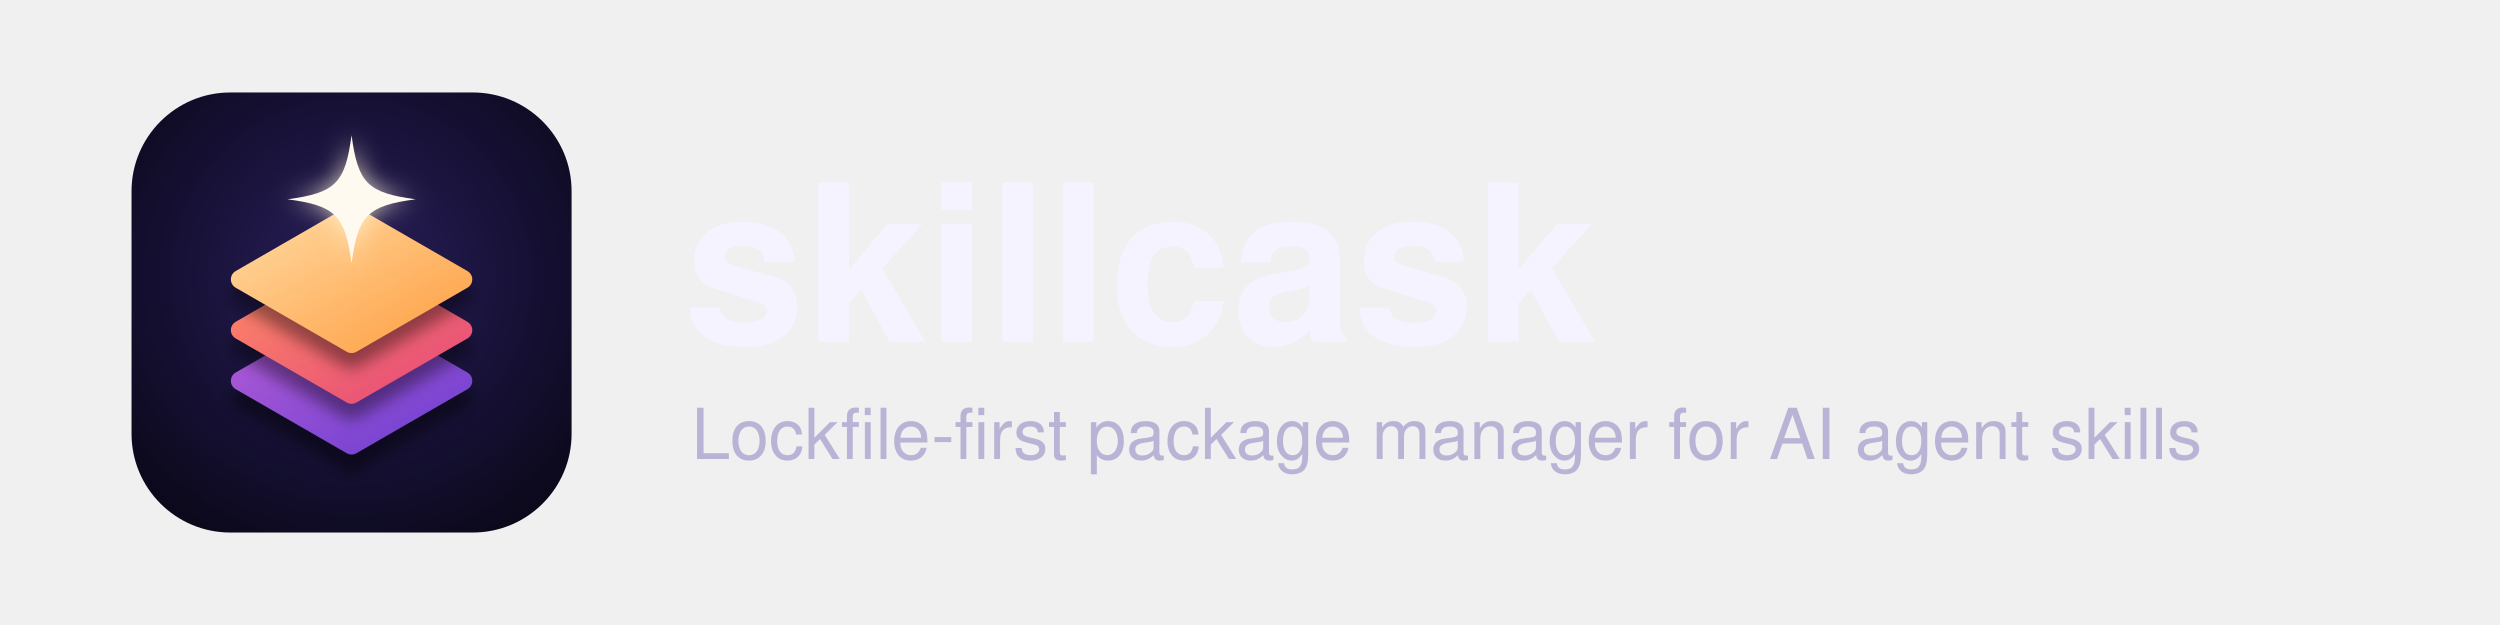
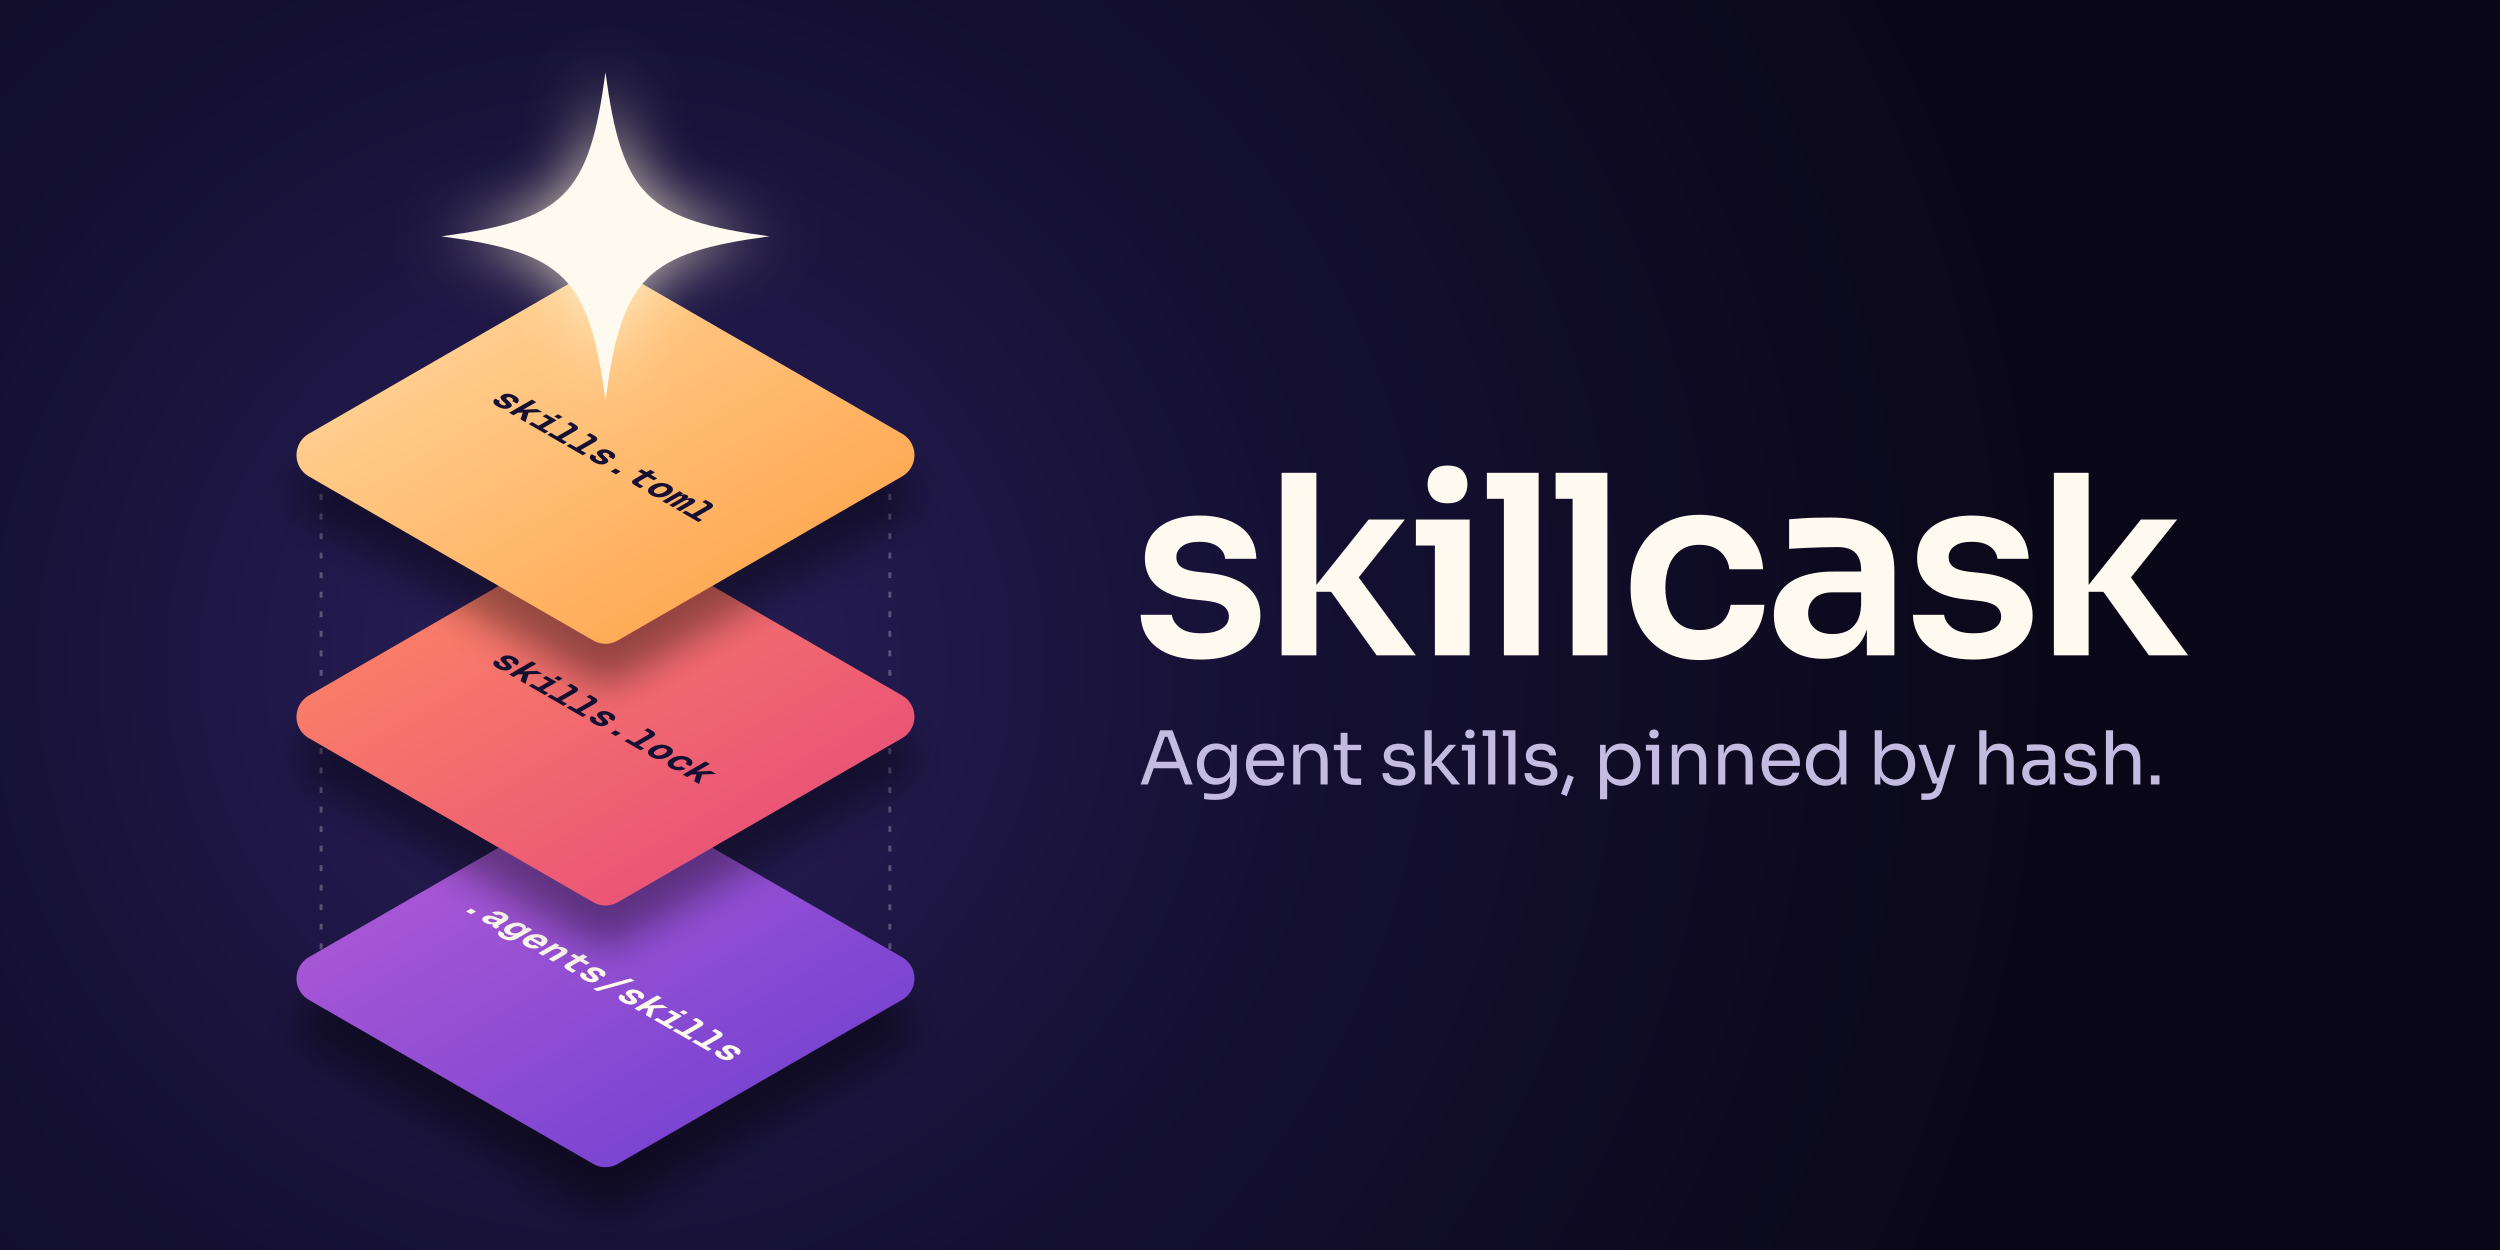
- <svg xmlns="http://www.w3.org/2000/svg" width="1280" height="320" viewBox="0 0 1280 320">
-   <svg x="40" y="20" width="280" height="280" viewBox="0 0 1024 1024">
-     <defs>
-       <radialGradient id="bg" cx="50%" cy="42%" r="70%">
-         <stop offset="0" stop-color="#2a1f5c" />
-         <stop offset="0.6" stop-color="#151033" />
-         <stop offset="1" stop-color="#0a0818" />
-       </radialGradient>
-       <linearGradient id="p1" x1="0" y1="0" x2="1" y2="1">
-         <stop offset="0" stop-color="#ffd9a0" />
-         <stop offset="1" stop-color="#ff9f43" />
-       </linearGradient>
-       <linearGradient id="p2" x1="0" y1="0" x2="1" y2="1">
-         <stop offset="0" stop-color="#ff8a65" />
-         <stop offset="1" stop-color="#e5487a" />
-       </linearGradient>
-       <linearGradient id="p3" x1="0" y1="0" x2="1" y2="1">
-         <stop offset="0" stop-color="#b55cd6" />
-         <stop offset="1" stop-color="#6c3fd1" />
-       </linearGradient>
-       <filter id="glow" x="-50%" y="-50%" width="200%" height="200%">
-         <feGaussianBlur stdDeviation="22" />
-       </filter>
-       <filter id="shadow" x="-30%" y="-30%" width="160%" height="160%">
-         <feGaussianBlur stdDeviation="14" />
-       </filter>
-     </defs>
-     <rect x="100" y="100" width="824" height="824" rx="185" fill="url(#bg)" />
-     <g stroke-linejoin="round" stroke-width="36">
-       <g transform="translate(512 640)">
-         <path d="M0-120 L208 0 L0 120 L-208 0 Z" fill="#000" stroke="#000" opacity="0.45" filter="url(#shadow)" transform="translate(0 34)" />
-         <path d="M0-120 L208 0 L0 120 L-208 0 Z" fill="url(#p3)" stroke="url(#p3)" />
-       </g>
-       <g transform="translate(512 545)">
-         <path d="M0-120 L208 0 L0 120 L-208 0 Z" fill="#000" stroke="#000" opacity="0.4" filter="url(#shadow)" transform="translate(0 30)" />
-         <path d="M0-120 L208 0 L0 120 L-208 0 Z" fill="url(#p2)" stroke="url(#p2)" />
-       </g>
-       <g transform="translate(512 450)">
-         <path d="M0-120 L208 0 L0 120 L-208 0 Z" fill="#000" stroke="#000" opacity="0.4" filter="url(#shadow)" transform="translate(0 30)" />
-         <path d="M0-120 L208 0 L0 120 L-208 0 Z" fill="url(#p1)" stroke="url(#p1)" />
-       </g>
+ <svg xmlns="http://www.w3.org/2000/svg" width="1280" height="640" viewBox="0 0 1280 640" role="img" aria-label="skillcask: agent skills, pinned by hash">
+   <defs>
+     <radialGradient id="ground" gradientUnits="userSpaceOnUse" cx="310" cy="340" r="1028">
+       <stop offset="0" stop-color="#2a1f5c" />
+       <stop offset="0.34" stop-color="#151033" />
+       <stop offset="0.72" stop-color="#0a0818" />
+     </radialGradient>
+     <linearGradient id="p1" x1="0" y1="0" x2="1" y2="1">
+       <stop offset="0" stop-color="#ffd9a0" />
+       <stop offset="1" stop-color="#ff9f43" />
+     </linearGradient>
+     <linearGradient id="p2" x1="0" y1="0" x2="1" y2="1">
+       <stop offset="0" stop-color="#ff8a65" />
+       <stop offset="1" stop-color="#e5487a" />
+     </linearGradient>
+     <linearGradient id="p3" x1="0" y1="0" x2="1" y2="1">
+       <stop offset="0" stop-color="#b55cd6" />
+       <stop offset="1" stop-color="#6c3fd1" />
+     </linearGradient>
+     <filter id="shadow" x="-30%" y="-30%" width="160%" height="160%">
+       <feGaussianBlur stdDeviation="14" />
+     </filter>
+     <filter id="glow" x="-50%" y="-50%" width="200%" height="200%">
+       <feGaussianBlur stdDeviation="22" />
+     </filter>
+   </defs>
+   <rect width="1280" height="640" fill="url(#ground)" />
+   <g stroke="#ffffff" stroke-opacity="0.26" stroke-width="1.5" stroke-dasharray="3 7" fill="none">
+     <path d="M164.4 233V501M455.6 233V501" />
+   </g>
+   <g stroke-linejoin="round" stroke-width="36">
+     <g transform="translate(310 501) scale(0.7)">
+       <path d="M0-120 L208 0 L0 120 L-208 0 Z" fill="#000" stroke="#000" opacity="0.45" filter="url(#shadow)" transform="translate(0 34)" />
+       <path d="M0-120 L208 0 L0 120 L-208 0 Z" fill="url(#p3)" stroke="url(#p3)" />
    </g>
-     <g transform="translate(512 300)">
-       <path d="M0-120 C12-30 30-12 120 0 C30 12 12 30 0 120 C-12 30-30 12-120 0 C-30-12-12-30 0-120 Z" fill="#fff4d6" filter="url(#glow)" opacity="0.8" />
-       <path d="M0-120 C12-30 30-12 120 0 C30 12 12 30 0 120 C-12 30-30 12-120 0 C-30-12-12-30 0-120 Z" fill="#fffaf0" />
+     <path transform="matrix(0.8662 0.4997 -0.8662 0.4997 310 501)" d="M-75.6 6.8V3.93H-72.6V6.8ZM-64.14 7.03Q-65.08 7.03 -65.85 6.69Q-66.63 6.34 -67.08 5.7Q-67.53 5.05 -67.53 4.16Q-67.53 2.87 -66.7 2.15Q-65.87 1.42 -64.43 1.12L-61.37 0.45Q-61.37 -0.51 -61.76 -1.03Q-62.15 -1.54 -63.02 -1.54Q-63.78 -1.54 -64.2 -1.16Q-64.62 -0.78 -64.75 -0.15L-67.41 -0.31Q-67.13 -1.81 -65.98 -2.71Q-64.83 -3.61 -63.06 -3.61Q-60.86 -3.61 -59.82 -2.5Q-58.79 -1.39 -58.79 0.61V4.2Q-58.79 4.58 -58.65 4.72Q-58.52 4.86 -58.25 4.86H-57.84V6.8Q-57.95 6.82 -58.22 6.85Q-58.48 6.88 -58.77 6.88Q-59.53 6.88 -60.06 6.61Q-60.59 6.34 -60.87 5.83Q-61.14 5.32 -61.18 4.6H-60.9Q-60.99 5.28 -61.41 5.84Q-61.83 6.4 -62.53 6.71Q-63.23 7.03 -64.14 7.03ZM-63.61 5.09Q-62.89 5.09 -62.4 4.83Q-61.9 4.58 -61.64 4.07Q-61.37 3.57 -61.37 2.89V2.28L-63.63 2.77Q-64.32 2.92 -64.6 3.21Q-64.89 3.49 -64.89 4.03Q-64.89 4.52 -64.56 4.8Q-64.24 5.09 -63.61 5.09ZM-51.38 9.88Q-52.61 9.88 -53.53 9.52Q-54.45 9.16 -55.03 8.5Q-55.61 7.84 -55.84 6.95L-53.14 6.8Q-52.97 7.26 -52.55 7.52Q-52.14 7.79 -51.38 7.79Q-50.29 7.79 -49.73 7.3Q-49.17 6.82 -49.17 5.89V4.71Q-49.51 5.41 -50.22 5.84Q-50.92 6.27 -51.98 6.27Q-53.2 6.27 -54.16 5.65Q-55.12 5.03 -55.66 3.94Q-56.2 2.85 -56.2 1.42Q-56.2 -0.12 -55.67 -1.25Q-55.14 -2.38 -54.2 -2.99Q-53.26 -3.61 -52.04 -3.61Q-51.02 -3.61 -50.26 -3.15Q-49.51 -2.68 -49.13 -1.83L-49.1 -3.38H-46.59V5.56Q-46.59 6.99 -47.18 7.95Q-47.77 8.91 -48.84 9.39Q-49.91 9.88 -51.38 9.88ZM-51.34 4.2Q-50.37 4.2 -49.77 3.48Q-49.17 2.77 -49.17 1.37Q-49.15 0.42 -49.43 -0.22Q-49.7 -0.86 -50.2 -1.19Q-50.69 -1.52 -51.34 -1.52Q-52.38 -1.52 -52.95 -0.78Q-53.52 -0.04 -53.52 1.37Q-53.52 2.77 -52.94 3.48Q-52.36 4.2 -51.34 4.2ZM-39.86 7.03Q-41.29 7.03 -42.38 6.37Q-43.47 5.72 -44.08 4.52Q-44.69 3.32 -44.69 1.71Q-44.69 0.13 -44.08 -1.07Q-43.47 -2.26 -42.4 -2.94Q-41.33 -3.61 -39.88 -3.61Q-38.48 -3.61 -37.4 -2.95Q-36.33 -2.28 -35.72 -1.08Q-35.11 0.13 -35.11 1.76V2.41H-42.03Q-41.93 3.55 -41.33 4.15Q-40.74 4.75 -39.81 4.75Q-39.08 4.75 -38.59 4.42Q-38.1 4.08 -37.91 3.51L-35.32 3.68Q-35.83 5.28 -36.98 6.15Q-38.13 7.03 -39.86 7.03ZM-42.01 0.64H-37.87Q-37.96 -0.34 -38.51 -0.84Q-39.06 -1.33 -39.9 -1.33Q-40.77 -1.33 -41.32 -0.83Q-41.86 -0.33 -42.01 0.64ZM-32.83 6.8V-3.38H-30.48L-30.4 -0.61L-30.67 -0.72Q-30.48 -1.71 -30.01 -2.36Q-29.55 -3 -28.86 -3.31Q-28.18 -3.61 -27.34 -3.61Q-26.24 -3.61 -25.55 -3.12Q-24.85 -2.62 -24.51 -1.77Q-24.17 -0.91 -24.17 0.21V6.8H-26.75V0.8Q-26.75 -0.36 -27.14 -0.9Q-27.53 -1.43 -28.31 -1.43Q-28.84 -1.43 -29.28 -1.16Q-29.72 -0.89 -29.98 -0.38Q-30.25 0.13 -30.25 0.91V6.8ZM-15.71 6.8Q-17.42 6.8 -18.23 6.02Q-19.04 5.24 -19.04 3.61V-5.78H-16.45V3.36Q-16.45 4.06 -16.12 4.41Q-15.79 4.75 -15.09 4.75H-12.69V6.8ZM-21.96 -1.33V-3.38H-12.69V-1.33ZM-5.61 7.03Q-7.07 7.03 -8.06 6.56Q-9.04 6.1 -9.57 5.33Q-10.09 4.56 -10.18 3.61L-7.64 3.49Q-7.47 4.12 -6.99 4.49Q-6.52 4.86 -5.59 4.86Q-4.69 4.86 -4.28 4.65Q-3.86 4.44 -3.86 4.03Q-3.86 3.72 -4.01 3.54Q-4.16 3.36 -4.58 3.2Q-5 3.04 -5.83 2.89Q-7.37 2.56 -8.27 2.15Q-9.18 1.75 -9.57 1.13Q-9.96 0.51 -9.96 -0.42Q-9.96 -1.29 -9.5 -2.02Q-9.04 -2.74 -8.11 -3.17Q-7.18 -3.61 -5.78 -3.61Q-4.26 -3.61 -3.32 -3.12Q-2.38 -2.62 -1.9 -1.84Q-1.43 -1.07 -1.29 -0.19L-3.86 -0.08Q-3.93 -0.5 -4.18 -0.8Q-4.43 -1.1 -4.83 -1.28Q-5.23 -1.45 -5.78 -1.45Q-6.59 -1.45 -6.95 -1.13Q-7.32 -0.82 -7.32 -0.42Q-7.32 -0.06 -7.13 0.17Q-6.94 0.4 -6.43 0.57Q-5.93 0.74 -5.02 0.93Q-3.53 1.21 -2.72 1.6Q-1.9 1.99 -1.56 2.55Q-1.22 3.11 -1.22 3.97Q-1.22 4.92 -1.74 5.6Q-2.26 6.29 -3.24 6.66Q-4.22 7.03 -5.61 7.03ZM1.63 8.89 7.33 -7.45H9.77L4.07 8.89ZM17.19 7.03Q15.73 7.03 14.74 6.56Q13.76 6.1 13.23 5.33Q12.71 4.56 12.62 3.61L15.16 3.49Q15.33 4.12 15.81 4.49Q16.28 4.86 17.21 4.86Q18.11 4.86 18.52 4.65Q18.94 4.44 18.94 4.03Q18.94 3.72 18.79 3.54Q18.64 3.36 18.22 3.2Q17.8 3.04 16.97 2.89Q15.43 2.56 14.53 2.15Q13.62 1.75 13.23 1.13Q12.84 0.51 12.84 -0.42Q12.84 -1.29 13.3 -2.02Q13.76 -2.74 14.69 -3.17Q15.62 -3.61 17.02 -3.61Q18.54 -3.61 19.48 -3.12Q20.42 -2.62 20.9 -1.84Q21.37 -1.07 21.51 -0.19L18.94 -0.08Q18.87 -0.5 18.62 -0.8Q18.37 -1.1 17.97 -1.28Q17.57 -1.45 17.02 -1.45Q16.21 -1.45 15.85 -1.13Q15.48 -0.82 15.48 -0.42Q15.48 -0.06 15.67 0.17Q15.86 0.4 16.37 0.57Q16.87 0.74 17.78 0.93Q19.27 1.21 20.08 1.6Q20.9 1.99 21.24 2.55Q21.58 3.11 21.58 3.97Q21.58 4.92 21.06 5.6Q20.54 6.29 19.56 6.66Q18.58 7.03 17.19 7.03ZM23.94 6.8V-6.69H26.52V1.06L30.4 -3.38H33.46L29.58 0.97L33.63 6.8H30.68L27.89 2.64L26.52 4.14V6.8ZM35.49 6.8V4.75H39.27V-2.43L40.38 -1.33H35.68V-3.38H41.86V4.75H45.07V6.8H41.86H39.27ZM39.2 -4.64V-6.88H41.82V-4.64ZM50.27 6.12V-3.46Q50.27 -4.05 49.97 -4.34Q49.67 -4.64 49.1 -4.64H46.89V-6.69H49.55Q51.21 -6.69 52.03 -5.86Q52.86 -5.04 52.86 -3.4V6.12ZM46.51 6.8V4.75H56.09V6.8ZM61.67 6.12V-3.46Q61.67 -4.05 61.37 -4.34Q61.07 -4.64 60.5 -4.64H58.29V-6.69H60.95Q62.61 -6.69 63.43 -5.86Q64.26 -5.04 64.26 -3.4V6.12ZM57.91 6.8V4.75H67.49V6.8ZM74.2 7.03Q72.73 7.03 71.74 6.56Q70.76 6.1 70.23 5.33Q69.71 4.56 69.62 3.61L72.16 3.49Q72.33 4.12 72.81 4.49Q73.28 4.86 74.21 4.86Q75.11 4.86 75.53 4.65Q75.94 4.44 75.94 4.03Q75.94 3.72 75.79 3.54Q75.64 3.36 75.22 3.2Q74.8 3.04 73.97 2.89Q72.43 2.56 71.53 2.15Q70.62 1.75 70.23 1.13Q69.84 0.51 69.84 -0.42Q69.84 -1.29 70.3 -2.02Q70.76 -2.74 71.69 -3.17Q72.62 -3.61 74.02 -3.61Q75.54 -3.61 76.48 -3.12Q77.43 -2.62 77.9 -1.84Q78.38 -1.07 78.51 -0.19L75.94 -0.08Q75.87 -0.5 75.62 -0.8Q75.37 -1.1 74.97 -1.28Q74.58 -1.45 74.02 -1.45Q73.21 -1.45 72.85 -1.13Q72.49 -0.82 72.49 -0.42Q72.49 -0.06 72.68 0.17Q72.87 0.4 73.37 0.57Q73.87 0.74 74.78 0.93Q76.27 1.21 77.08 1.6Q77.9 1.99 78.24 2.55Q78.58 3.11 78.58 3.97Q78.58 4.92 78.06 5.6Q77.54 6.29 76.56 6.66Q75.58 7.03 74.2 7.03Z" fill="#fffaf0" />
+     <g transform="translate(310 367) scale(0.7)">
+       <path d="M0-120 L208 0 L0 120 L-208 0 Z" fill="#000" stroke="#000" opacity="0.40" filter="url(#shadow)" transform="translate(0 30)" />
+       <path d="M0-120 L208 0 L0 120 L-208 0 Z" fill="url(#p2)" stroke="url(#p2)" />
    </g>
-   </svg>
-   <text x="350" y="175" font-family="-apple-system, BlinkMacSystemFont, 'Segoe UI', Helvetica, Arial, sans-serif" font-size="112" font-weight="700" fill="#f5f3ff">skillcask</text>
-   <text x="354" y="235" font-family="-apple-system, BlinkMacSystemFont, 'Segoe UI', Helvetica, Arial, sans-serif" font-size="36" fill="#b9b4d6">Lockfile-first package manager for AI agent skills</text>
+     <path transform="matrix(0.8662 0.4997 -0.8662 0.4997 310 367)" d="M-56.91 7.03Q-58.37 7.03 -59.36 6.56Q-60.34 6.1 -60.87 5.33Q-61.39 4.56 -61.48 3.61L-58.94 3.49Q-58.77 4.12 -58.29 4.49Q-57.82 4.86 -56.89 4.86Q-55.99 4.86 -55.58 4.65Q-55.16 4.44 -55.16 4.03Q-55.16 3.72 -55.31 3.54Q-55.46 3.36 -55.88 3.2Q-56.3 3.04 -57.13 2.89Q-58.67 2.56 -59.57 2.15Q-60.48 1.75 -60.87 1.13Q-61.26 0.51 -61.26 -0.42Q-61.26 -1.29 -60.8 -2.02Q-60.34 -2.74 -59.41 -3.17Q-58.48 -3.61 -57.08 -3.61Q-55.56 -3.61 -54.62 -3.12Q-53.68 -2.62 -53.2 -1.84Q-52.73 -1.07 -52.59 -0.19L-55.16 -0.08Q-55.23 -0.5 -55.48 -0.8Q-55.73 -1.1 -56.13 -1.28Q-56.53 -1.45 -57.08 -1.45Q-57.89 -1.45 -58.25 -1.13Q-58.62 -0.82 -58.62 -0.42Q-58.62 -0.06 -58.43 0.17Q-58.24 0.4 -57.73 0.57Q-57.23 0.74 -56.32 0.93Q-54.83 1.21 -54.02 1.6Q-53.2 1.99 -52.86 2.55Q-52.52 3.11 -52.52 3.97Q-52.52 4.92 -53.04 5.6Q-53.56 6.29 -54.54 6.66Q-55.52 7.03 -56.91 7.03ZM-50.16 6.8V-6.69H-47.58V1.06L-43.7 -3.38H-40.64L-44.52 0.97L-40.47 6.8H-43.42L-46.21 2.64L-47.58 4.14V6.8ZM-38.61 6.8V4.75H-34.83V-2.43L-33.73 -1.33H-38.42V-3.38H-32.24V4.75H-29.03V6.8H-32.24H-34.83ZM-34.9 -4.64V-6.88H-32.28V-4.64ZM-23.83 6.12V-3.46Q-23.83 -4.05 -24.13 -4.34Q-24.43 -4.64 -25 -4.64H-27.21V-6.69H-24.55Q-22.9 -6.69 -22.07 -5.86Q-21.24 -5.04 -21.24 -3.4V6.12ZM-27.59 6.8V4.75H-18.01V6.8ZM-12.43 6.12V-3.46Q-12.43 -4.05 -12.73 -4.34Q-13.03 -4.64 -13.6 -4.64H-15.81V-6.69H-13.15Q-11.5 -6.69 -10.67 -5.86Q-9.84 -5.04 -9.84 -3.4V6.12ZM-16.19 6.8V4.75H-6.61V6.8ZM0.09 7.03Q-1.37 7.03 -2.36 6.56Q-3.34 6.1 -3.87 5.33Q-4.39 4.56 -4.48 3.61L-1.94 3.49Q-1.77 4.12 -1.29 4.49Q-0.82 4.86 0.11 4.86Q1.01 4.86 1.42 4.65Q1.84 4.44 1.84 4.03Q1.84 3.72 1.69 3.54Q1.54 3.36 1.12 3.2Q0.7 3.04 -0.13 2.89Q-1.67 2.56 -2.57 2.15Q-3.48 1.75 -3.87 1.13Q-4.26 0.51 -4.26 -0.42Q-4.26 -1.29 -3.8 -2.02Q-3.34 -2.74 -2.41 -3.17Q-1.48 -3.61 -0.08 -3.61Q1.44 -3.61 2.38 -3.12Q3.32 -2.62 3.8 -1.84Q4.27 -1.07 4.41 -0.19L1.84 -0.08Q1.77 -0.5 1.52 -0.8Q1.27 -1.1 0.87 -1.28Q0.47 -1.45 -0.08 -1.45Q-0.89 -1.45 -1.25 -1.13Q-1.62 -0.82 -1.62 -0.42Q-1.62 -0.06 -1.43 0.17Q-1.24 0.4 -0.73 0.57Q-0.23 0.74 0.68 0.93Q2.17 1.21 2.98 1.6Q3.8 1.99 4.14 2.55Q4.48 3.11 4.48 3.97Q4.48 4.92 3.96 5.6Q3.44 6.29 2.46 6.66Q1.48 7.03 0.09 7.03ZM9.9 6.8V3.93H12.9V6.8ZM21.77 6.12V-3.46Q21.77 -4.05 21.47 -4.34Q21.17 -4.64 20.6 -4.64H18.39V-6.69H21.05Q22.7 -6.69 23.53 -5.86Q24.36 -5.04 24.36 -3.4V6.12ZM18.01 6.8V4.75H27.59V6.8ZM34.2 7.03Q32.76 7.03 31.67 6.37Q30.59 5.72 29.98 4.52Q29.37 3.32 29.37 1.71Q29.37 0.07 29.98 -1.11Q30.59 -2.3 31.67 -2.96Q32.76 -3.61 34.2 -3.61Q35.64 -3.61 36.73 -2.96Q37.81 -2.3 38.42 -1.11Q39.03 0.07 39.03 1.71Q39.03 3.32 38.42 4.52Q37.81 5.72 36.73 6.37Q35.64 7.03 34.2 7.03ZM34.2 4.75Q35.23 4.75 35.79 3.96Q36.35 3.17 36.35 1.71Q36.35 0.23 35.79 -0.55Q35.23 -1.33 34.2 -1.33Q33.17 -1.33 32.61 -0.55Q32.05 0.23 32.05 1.71Q32.05 3.17 32.61 3.96Q33.17 4.75 34.2 4.75ZM45.77 7.03Q44.33 7.03 43.22 6.36Q42.1 5.7 41.49 4.49Q40.87 3.28 40.87 1.71Q40.87 0.13 41.49 -1.07Q42.1 -2.26 43.22 -2.94Q44.33 -3.61 45.77 -3.61Q46.97 -3.61 47.96 -3.14Q48.94 -2.66 49.58 -1.79Q50.22 -0.91 50.39 0.3L47.82 0.43Q47.63 -0.42 47.1 -0.88Q46.57 -1.33 45.79 -1.33Q44.75 -1.33 44.15 -0.52Q43.55 0.28 43.55 1.71Q43.55 3.13 44.15 3.94Q44.75 4.75 45.79 4.75Q46.59 4.75 47.13 4.27Q47.67 3.8 47.84 2.89L50.41 3.02Q50.26 4.22 49.61 5.12Q48.96 6.02 47.98 6.52Q46.99 7.03 45.77 7.03ZM52.44 6.8V-6.69H55.02V1.06L58.9 -3.38H61.96L58.08 0.97L62.13 6.8H59.19L56.39 2.64L55.02 4.14V6.8Z" fill="#151033" />
+     <g transform="translate(310 233) scale(0.7)">
+       <path d="M0-120 L208 0 L0 120 L-208 0 Z" fill="#000" stroke="#000" opacity="0.40" filter="url(#shadow)" transform="translate(0 30)" />
+       <path d="M0-120 L208 0 L0 120 L-208 0 Z" fill="url(#p1)" stroke="url(#p1)" />
+     </g>
+     <path transform="matrix(0.8662 0.4997 -0.8662 0.4997 310 233)" d="M-56.91 7.03Q-58.37 7.03 -59.36 6.56Q-60.34 6.1 -60.87 5.33Q-61.39 4.56 -61.48 3.61L-58.94 3.49Q-58.77 4.12 -58.29 4.49Q-57.82 4.86 -56.89 4.86Q-55.99 4.86 -55.58 4.65Q-55.16 4.44 -55.16 4.03Q-55.16 3.72 -55.31 3.54Q-55.46 3.36 -55.88 3.2Q-56.3 3.04 -57.13 2.89Q-58.67 2.56 -59.57 2.15Q-60.48 1.75 -60.87 1.13Q-61.26 0.51 -61.26 -0.42Q-61.26 -1.29 -60.8 -2.02Q-60.34 -2.74 -59.41 -3.17Q-58.48 -3.61 -57.08 -3.61Q-55.56 -3.61 -54.62 -3.12Q-53.68 -2.62 -53.2 -1.84Q-52.73 -1.07 -52.59 -0.19L-55.16 -0.08Q-55.23 -0.5 -55.48 -0.8Q-55.73 -1.1 -56.13 -1.28Q-56.53 -1.45 -57.08 -1.45Q-57.89 -1.45 -58.25 -1.13Q-58.62 -0.82 -58.62 -0.42Q-58.62 -0.06 -58.43 0.17Q-58.24 0.4 -57.73 0.57Q-57.23 0.74 -56.32 0.93Q-54.83 1.21 -54.02 1.6Q-53.2 1.99 -52.86 2.55Q-52.52 3.11 -52.52 3.97Q-52.52 4.92 -53.04 5.6Q-53.56 6.29 -54.54 6.66Q-55.52 7.03 -56.91 7.03ZM-50.16 6.8V-6.69H-47.58V1.06L-43.7 -3.38H-40.64L-44.52 0.97L-40.47 6.8H-43.42L-46.21 2.64L-47.58 4.14V6.8ZM-38.61 6.8V4.75H-34.83V-2.43L-33.73 -1.33H-38.42V-3.38H-32.24V4.75H-29.03V6.8H-32.24H-34.83ZM-34.9 -4.64V-6.88H-32.28V-4.64ZM-23.83 6.12V-3.46Q-23.83 -4.05 -24.13 -4.34Q-24.43 -4.64 -25 -4.64H-27.21V-6.69H-24.55Q-22.9 -6.69 -22.07 -5.86Q-21.24 -5.04 -21.24 -3.4V6.12ZM-27.59 6.8V4.75H-18.01V6.8ZM-12.43 6.12V-3.46Q-12.43 -4.05 -12.73 -4.34Q-13.03 -4.64 -13.6 -4.64H-15.81V-6.69H-13.15Q-11.5 -6.69 -10.67 -5.86Q-9.84 -5.04 -9.84 -3.4V6.12ZM-16.19 6.8V4.75H-6.61V6.8ZM0.09 7.03Q-1.37 7.03 -2.36 6.56Q-3.34 6.1 -3.87 5.33Q-4.39 4.56 -4.48 3.61L-1.94 3.49Q-1.77 4.12 -1.29 4.49Q-0.82 4.86 0.11 4.86Q1.01 4.86 1.42 4.65Q1.84 4.44 1.84 4.03Q1.84 3.72 1.69 3.54Q1.54 3.36 1.12 3.2Q0.7 3.04 -0.13 2.89Q-1.67 2.56 -2.57 2.15Q-3.48 1.75 -3.87 1.13Q-4.26 0.51 -4.26 -0.42Q-4.26 -1.29 -3.8 -2.02Q-3.34 -2.74 -2.41 -3.17Q-1.48 -3.61 -0.08 -3.61Q1.44 -3.61 2.38 -3.12Q3.32 -2.62 3.8 -1.84Q4.27 -1.07 4.41 -0.19L1.84 -0.08Q1.77 -0.5 1.52 -0.8Q1.27 -1.1 0.87 -1.28Q0.47 -1.45 -0.08 -1.45Q-0.89 -1.45 -1.25 -1.13Q-1.62 -0.82 -1.62 -0.42Q-1.62 -0.06 -1.43 0.17Q-1.24 0.4 -0.73 0.57Q-0.23 0.74 0.68 0.93Q2.17 1.21 2.98 1.6Q3.8 1.99 4.14 2.55Q4.48 3.11 4.48 3.97Q4.48 4.92 3.96 5.6Q3.44 6.29 2.46 6.66Q1.48 7.03 0.09 7.03ZM9.9 6.8V3.93H12.9V6.8ZM24.19 6.8Q22.48 6.8 21.67 6.02Q20.86 5.24 20.86 3.61V-5.78H23.45V3.36Q23.45 4.06 23.78 4.41Q24.11 4.75 24.81 4.75H27.21V6.8ZM17.94 -1.33V-3.38H27.21V-1.33ZM34.2 7.03Q32.76 7.03 31.67 6.37Q30.59 5.72 29.98 4.52Q29.37 3.32 29.37 1.71Q29.37 0.07 29.98 -1.11Q30.59 -2.3 31.67 -2.96Q32.76 -3.61 34.2 -3.61Q35.64 -3.61 36.73 -2.96Q37.81 -2.3 38.42 -1.11Q39.03 0.07 39.03 1.71Q39.03 3.32 38.42 4.52Q37.81 5.72 36.73 6.37Q35.64 7.03 34.2 7.03ZM34.2 4.75Q35.23 4.75 35.79 3.96Q36.35 3.17 36.35 1.71Q36.35 0.23 35.79 -0.55Q35.23 -1.33 34.2 -1.33Q33.17 -1.33 32.61 -0.55Q32.05 0.23 32.05 1.71Q32.05 3.17 32.61 3.96Q33.17 4.75 34.2 4.75ZM40.43 6.8V-3.38H42.54L42.62 -1.05L42.41 -1.1Q42.64 -2.36 43.18 -2.98Q43.72 -3.61 44.54 -3.61Q45.49 -3.61 45.91 -2.98Q46.34 -2.34 46.49 -1.03H46.21Q46.42 -2.3 47.04 -2.96Q47.67 -3.61 48.58 -3.61Q49.7 -3.61 50.24 -2.8Q50.77 -2 50.77 -0.27V6.8H48.36V0.25Q48.36 -0.74 48.17 -1.09Q47.99 -1.43 47.61 -1.43Q47.35 -1.43 47.15 -1.26Q46.95 -1.08 46.84 -0.71Q46.72 -0.34 46.72 0.26V6.8H44.48V0.25Q44.48 -0.71 44.31 -1.07Q44.14 -1.43 43.74 -1.43Q43.47 -1.43 43.26 -1.26Q43.05 -1.08 42.95 -0.71Q42.85 -0.34 42.85 0.26V6.8ZM55.97 6.12V-3.46Q55.97 -4.05 55.67 -4.34Q55.37 -4.64 54.8 -4.64H52.59V-6.69H55.25Q56.91 -6.69 57.73 -5.86Q58.56 -5.04 58.56 -3.4V6.12ZM52.21 6.8V4.75H61.79V6.8Z" fill="#151033" />
+   </g>
+   <g transform="translate(310 121) scale(0.7)">
+     <path d="M0-120 C12-30 30-12 120 0 C30 12 12 30 0 120 C-12 30-30 12-120 0 C-30-12-12-30 0-120 Z" fill="#fff4d6" filter="url(#glow)" opacity="0.8" />
+     <path d="M0-120 C12-30 30-12 120 0 C30 12 12 30 0 120 C-12 30-30 12-120 0 C-30-12-12-30 0-120 Z" fill="#fffaf0" />
+   </g>
+   <path d="M614.98 337.69Q600.64 337.69 592.51 331.61Q584.38 325.53 584 314.78H600Q600.38 318.36 603.97 321.31Q607.55 324.25 615.23 324.25Q621.63 324.25 625.41 321.95Q629.18 319.64 629.18 315.68Q629.18 312.22 626.3 310.17Q623.42 308.12 616.51 307.48L610.37 306.84Q598.72 305.56 592.45 300.19Q586.18 294.81 586.18 285.85Q586.18 278.68 589.76 273.82Q593.34 268.96 599.68 266.46Q606.02 263.96 614.21 263.96Q627.01 263.96 634.94 269.6Q642.88 275.23 643.26 286.11H627.26Q627.01 282.52 623.68 279.96Q620.35 277.4 614.08 277.4Q608.45 277.4 605.38 279.58Q602.3 281.76 602.3 285.21Q602.3 288.54 604.8 290.33Q607.3 292.12 612.93 292.76L619.07 293.4Q631.36 294.68 638.34 300.19Q645.31 305.69 645.31 315.04Q645.31 321.95 641.54 327Q637.76 332.06 630.98 334.88Q624.19 337.69 614.98 337.69ZM704.83 335.52 681.54 303H671.17L700.74 266.01H719.3L692.03 300.19L692.42 291.23L724.93 335.52ZM656.19 335.52V242.08H673.98V335.52ZM734.66 335.52V266.01H752.45V335.52ZM724.93 279.32V266.01H752.45V279.32ZM741.18 257.69Q735.94 257.69 733.44 254.94Q730.94 252.19 730.94 247.96Q730.94 243.74 733.44 241.05Q735.94 238.36 741.18 238.36Q746.43 238.36 748.86 241.05Q751.3 243.74 751.3 247.96Q751.3 252.19 748.86 254.94Q746.43 257.69 741.18 257.69ZM769.98 335.52V242.08H787.78V335.52ZM761.28 255.39V242.08H787.78V255.39ZM805.18 335.52V242.08H822.98V335.52ZM796.48 255.39V242.08H822.98V255.39ZM870.34 337.95Q861.25 337.95 854.66 334.88Q848.06 331.8 843.65 326.68Q839.23 321.56 837.06 315.16Q834.88 308.76 834.88 302.11V299.68Q834.88 292.64 837.12 286.17Q839.36 279.71 843.84 274.65Q848.32 269.6 854.91 266.59Q861.5 263.58 870.21 263.58Q879.3 263.58 886.46 267.1Q893.63 270.62 897.92 276.89Q902.21 283.16 902.72 291.48H885.44Q884.8 286.11 880.9 282.52Q876.99 278.94 870.21 278.94Q864.32 278.94 860.42 281.76Q856.51 284.57 854.59 289.5Q852.67 294.43 852.67 300.83Q852.67 306.97 854.53 311.96Q856.38 316.96 860.29 319.77Q864.19 322.59 870.34 322.59Q874.94 322.59 878.27 320.92Q881.6 319.26 883.58 316.32Q885.57 313.37 886.08 309.66H903.36Q902.85 318.11 898.43 324.44Q894.02 330.78 886.78 334.36Q879.55 337.95 870.34 337.95ZM955.84 335.52V314.91H952.9V292Q952.9 285.98 949.95 283.04Q947.01 280.09 940.86 280.09Q937.66 280.09 933.18 280.22Q928.7 280.35 924.16 280.54Q919.62 280.73 916.03 280.99V265.88Q918.98 265.63 922.69 265.37Q926.4 265.12 930.3 265.05Q934.21 264.99 937.66 264.99Q948.42 264.99 955.52 267.8Q962.62 270.62 966.27 276.64Q969.92 282.65 969.92 292.38V335.52ZM933.44 337.31Q925.89 337.31 920.19 334.62Q914.5 331.93 911.36 326.94Q908.22 321.95 908.22 314.91Q908.22 307.23 912 302.36Q915.78 297.5 922.62 295.07Q929.47 292.64 938.69 292.64H954.82V303.26H938.43Q932.29 303.26 929.02 306.27Q925.76 309.28 925.76 314.01Q925.76 318.75 929.02 321.69Q932.29 324.64 938.43 324.64Q942.14 324.64 945.28 323.29Q948.42 321.95 950.53 318.68Q952.64 315.42 952.9 309.79L957.25 314.78Q956.61 322.08 953.73 327.07Q950.85 332.06 945.79 334.68Q940.74 337.31 933.44 337.31ZM1010.37 337.69Q996.03 337.69 987.9 331.61Q979.78 325.53 979.39 314.78H995.39Q995.78 318.36 999.36 321.31Q1002.94 324.25 1010.62 324.25Q1017.02 324.25 1020.8 321.95Q1024.58 319.64 1024.58 315.68Q1024.58 312.22 1021.7 310.17Q1018.82 308.12 1011.9 307.48L1005.76 306.84Q994.11 305.56 987.84 300.19Q981.57 294.81 981.57 285.85Q981.57 278.68 985.15 273.82Q988.74 268.96 995.07 266.46Q1001.41 263.96 1009.6 263.96Q1022.4 263.96 1030.34 269.6Q1038.27 275.23 1038.66 286.11H1022.66Q1022.4 282.52 1019.07 279.96Q1015.74 277.4 1009.47 277.4Q1003.84 277.4 1000.77 279.58Q997.7 281.76 997.7 285.21Q997.7 288.54 1000.19 290.33Q1002.69 292.12 1008.32 292.76L1014.46 293.4Q1026.75 294.68 1033.73 300.19Q1040.7 305.69 1040.7 315.04Q1040.7 321.95 1036.93 327Q1033.15 332.06 1026.37 334.88Q1019.58 337.69 1010.37 337.69ZM1100.22 335.52 1076.93 303H1066.56L1096.13 266.01H1114.69L1087.42 300.19L1087.81 291.23L1120.32 335.52ZM1051.58 335.52V242.08H1069.38V335.52Z" fill="#fffaf0" />
+   <path d="M584 401.64 593.99 373.9H600.3L610.6 401.64H606.76L597.45 376.33L599.28 377.24H594.79L596.73 376.33L587.72 401.64ZM589.97 393.35 591.22 390.01H603.19L604.44 393.35ZM622.04 409.54Q620.63 409.54 619.21 409.43Q617.78 409.31 616.49 409.12V406.04Q617.86 406.23 619.36 406.37Q620.86 406.5 622.19 406.5Q624.96 406.5 626.62 405.76Q628.27 405.02 629.01 403.44Q629.75 401.86 629.75 399.39V395.52L630.97 392.63Q630.85 395.71 629.68 397.74Q628.5 399.77 626.62 400.78Q624.74 401.79 622.46 401.79Q620.33 401.79 618.56 400.97Q616.79 400.15 615.52 398.71Q614.25 397.27 613.54 395.38Q612.84 393.5 612.84 391.41V390.73Q612.84 388.6 613.56 386.76Q614.29 384.92 615.58 383.55Q616.87 382.18 618.67 381.42Q620.48 380.66 622.65 380.66Q625.19 380.66 627.13 381.74Q629.07 382.83 630.19 384.9Q631.31 386.97 631.42 389.97L630.36 390.01V381.34H633.25V399.24Q633.25 402.89 632.13 405.15Q631.01 407.41 628.56 408.48Q626.1 409.54 622.04 409.54ZM623.14 398.44Q624.96 398.44 626.46 397.65Q627.97 396.85 628.86 395.35Q629.75 393.85 629.75 391.76V390.01Q629.75 387.96 628.82 386.55Q627.89 385.14 626.41 384.42Q624.93 383.7 623.18 383.7Q621.2 383.7 619.68 384.61Q618.16 385.52 617.33 387.18Q616.49 388.83 616.49 391.07Q616.49 393.31 617.35 394.99Q618.2 396.66 619.7 397.55Q621.2 398.44 623.14 398.44ZM648.07 402.32Q645.41 402.32 643.47 401.41Q641.53 400.5 640.32 399Q639.1 397.49 638.51 395.63Q637.92 393.77 637.92 391.83V391.15Q637.92 389.17 638.51 387.31Q639.1 385.45 640.32 383.95Q641.53 382.45 643.41 381.55Q645.29 380.66 647.84 380.66Q651.15 380.66 653.29 382.09Q655.44 383.51 656.49 385.75Q657.53 387.99 657.53 390.54V392.17H639.52V389.44H654.87L654.03 390.92Q654.03 388.75 653.35 387.18Q652.67 385.6 651.3 384.73Q649.93 383.85 647.84 383.85Q645.67 383.85 644.25 384.84Q642.82 385.83 642.12 387.54Q641.42 389.25 641.42 391.49Q641.42 393.66 642.12 395.38Q642.82 397.11 644.31 398.12Q645.79 399.13 648.07 399.13Q650.46 399.13 651.96 398.06Q653.46 397 653.77 395.59H657.19Q656.77 397.68 655.52 399.2Q654.26 400.72 652.36 401.52Q650.46 402.32 648.07 402.32ZM662.13 401.64V381.34H665.02V390.05H664.56Q664.56 387.04 665.38 384.97Q666.19 382.9 667.87 381.82Q669.54 380.74 672.08 380.74H672.24Q676.07 380.74 677.92 383.13Q679.76 385.52 679.76 390.05V401.64H676.11V389.29Q676.11 386.93 674.78 385.5Q673.45 384.08 671.13 384.08Q668.74 384.08 667.26 385.56Q665.78 387.04 665.78 389.51V401.64ZM693.78 401.86Q691.5 401.86 689.85 401.22Q688.2 400.57 687.3 399Q686.41 397.42 686.41 394.72V375.19H689.91V395.18Q689.91 396.81 690.8 397.7Q691.69 398.6 693.33 398.6H696.9V401.86ZM682.91 384.08V381.34H696.9V384.08ZM716.24 402.24Q712.25 402.24 710.07 400.53Q707.88 398.82 707.8 395.86H711.22Q711.3 397.04 712.42 398.08Q713.54 399.13 716.24 399.13Q718.67 399.13 719.96 398.16Q721.26 397.19 721.26 395.78Q721.26 394.53 720.31 393.83Q719.36 393.12 717.23 392.9L715.02 392.67Q712.14 392.36 710.31 390.94Q708.49 389.51 708.49 386.93Q708.49 384.99 709.48 383.61Q710.46 382.22 712.21 381.48Q713.96 380.74 716.24 380.74Q719.66 380.74 721.79 382.26Q723.92 383.78 723.99 386.78H720.57Q720.53 385.56 719.45 384.71Q718.37 383.85 716.24 383.85Q714.11 383.85 713.01 384.73Q711.91 385.6 711.91 386.93Q711.91 388.07 712.69 388.75Q713.47 389.44 715.25 389.63L717.46 389.86Q720.72 390.2 722.7 391.66Q724.68 393.12 724.68 395.78Q724.68 397.68 723.59 399.15Q722.51 400.61 720.61 401.43Q718.71 402.24 716.24 402.24ZM743.37 401.64 735.73 392.17H732.39L741.7 381.34H745.54L737.1 391.11L737.37 389.17L747.59 401.64ZM729.39 401.64V373.9H733.04V401.64ZM751.58 401.64V381.34H755.23V401.64ZM748.46 384.23V381.34H755.23V384.23ZM752.61 378.08Q751.39 378.08 750.8 377.43Q750.21 376.78 750.21 375.8Q750.21 374.81 750.8 374.16Q751.39 373.52 752.61 373.52Q753.82 373.52 754.41 374.16Q755 374.81 755 375.8Q755 376.78 754.41 377.43Q753.82 378.08 752.61 378.08ZM761.95 401.64V373.9H765.6V401.64ZM759.14 376.78V373.9H765.6V376.78ZM772.25 401.64V373.9H775.9V401.64ZM769.44 376.78V373.9H775.9V376.78ZM788.97 402.24Q784.98 402.24 782.8 400.53Q780.61 398.82 780.54 395.86H783.96Q784.03 397.04 785.15 398.08Q786.27 399.13 788.97 399.13Q791.4 399.13 792.7 398.16Q793.99 397.19 793.99 395.78Q793.99 394.53 793.04 393.83Q792.09 393.12 789.96 392.9L787.76 392.67Q784.87 392.36 783.04 390.94Q781.22 389.51 781.22 386.93Q781.22 384.99 782.21 383.61Q783.2 382.22 784.94 381.48Q786.69 380.74 788.97 380.74Q792.39 380.74 794.52 382.26Q796.65 383.78 796.72 386.78H793.3Q793.27 385.56 792.18 384.71Q791.1 383.85 788.97 383.85Q786.84 383.85 785.74 384.73Q784.64 385.6 784.64 386.93Q784.64 388.07 785.42 388.75Q786.2 389.44 787.98 389.63L790.19 389.86Q793.46 390.2 795.43 391.66Q797.41 393.12 797.41 395.78Q797.41 397.68 796.33 399.15Q795.24 400.61 793.34 401.43Q791.44 402.24 788.97 402.24ZM802.16 407.6 799.23 406.5 802.77 396.7 805.77 397.84ZM819.22 409.24V381.34H822.11V390.12L821.42 390.05Q821.61 386.78 822.81 384.71Q824.01 382.64 825.95 381.65Q827.88 380.66 830.16 380.66Q832.37 380.66 834.17 381.5Q835.98 382.33 837.27 383.78Q838.56 385.22 839.25 387.12Q839.93 389.02 839.93 391.15V391.83Q839.93 393.96 839.21 395.86Q838.49 397.76 837.18 399.2Q835.86 400.65 834.06 401.48Q832.25 402.32 830.09 402.32Q827.92 402.32 825.95 401.37Q823.97 400.42 822.68 398.29Q821.39 396.16 821.2 392.71L822.87 395.75V409.24ZM829.52 399.13Q831.57 399.13 833.09 398.16Q834.61 397.19 835.45 395.46Q836.28 393.73 836.28 391.49Q836.28 389.21 835.45 387.5Q834.61 385.79 833.09 384.82Q831.57 383.85 829.52 383.85Q827.69 383.85 826.14 384.67Q824.58 385.49 823.65 387.03Q822.72 388.56 822.72 390.73V392.48Q822.72 394.57 823.67 396.05Q824.62 397.53 826.17 398.33Q827.73 399.13 829.52 399.13ZM845.82 401.64V381.34H849.47V401.64ZM842.7 384.23V381.34H849.47V384.23ZM846.85 378.08Q845.63 378.08 845.04 377.43Q844.45 376.78 844.45 375.8Q844.45 374.81 845.04 374.16Q845.63 373.52 846.85 373.52Q848.06 373.52 848.65 374.16Q849.24 374.81 849.24 375.8Q849.24 376.78 848.65 377.43Q848.06 378.08 846.85 378.08ZM855.97 401.64V381.34H858.85V390.05H858.4Q858.4 387.04 859.22 384.97Q860.03 382.9 861.7 381.82Q863.38 380.74 865.92 380.74H866.07Q869.91 380.74 871.76 383.13Q873.6 385.52 873.6 390.05V401.64H869.95V389.29Q869.95 386.93 868.62 385.5Q867.29 384.08 864.97 384.08Q862.58 384.08 861.1 385.56Q859.61 387.04 859.61 389.51V401.64ZM879.72 401.64V381.34H882.6V390.05H882.15Q882.15 387.04 882.97 384.97Q883.78 382.9 885.45 381.82Q887.13 380.74 889.67 380.74H889.82Q893.66 380.74 895.51 383.13Q897.35 385.52 897.35 390.05V401.64H893.7V389.29Q893.7 386.93 892.37 385.5Q891.04 384.08 888.72 384.08Q886.33 384.08 884.85 385.56Q883.36 387.04 883.36 389.51V401.64ZM912.09 402.32Q909.43 402.32 907.49 401.41Q905.56 400.5 904.34 399Q903.12 397.49 902.54 395.63Q901.95 393.77 901.95 391.83V391.15Q901.95 389.17 902.54 387.31Q903.12 385.45 904.34 383.95Q905.56 382.45 907.44 381.55Q909.32 380.66 911.86 380.66Q915.17 380.66 917.32 382.09Q919.46 383.51 920.51 385.75Q921.55 387.99 921.55 390.54V392.17H903.54V389.44H918.89L918.06 390.92Q918.06 388.75 917.37 387.18Q916.69 385.6 915.32 384.73Q913.95 383.85 911.86 383.85Q909.7 383.85 908.27 384.84Q906.85 385.83 906.14 387.54Q905.44 389.25 905.44 391.49Q905.44 393.66 906.14 395.38Q906.85 397.11 908.33 398.12Q909.81 399.13 912.09 399.13Q914.49 399.13 915.99 398.06Q917.49 397 917.79 395.59H921.21Q920.79 397.68 919.54 399.2Q918.29 400.72 916.39 401.52Q914.49 402.32 912.09 402.32ZM934.63 402.32Q932.46 402.32 930.64 401.52Q928.81 400.72 927.46 399.28Q926.11 397.84 925.37 395.94Q924.63 394.04 924.63 391.83V391.15Q924.63 388.98 925.35 387.08Q926.08 385.18 927.39 383.74Q928.7 382.29 930.5 381.48Q932.31 380.66 934.51 380.66Q936.83 380.66 938.73 381.63Q940.63 382.6 941.85 384.65Q943.06 386.7 943.21 389.97L941.69 387.54V373.9H945.34V401.64H942.45V392.63H943.52Q943.37 396.09 942.07 398.24Q940.78 400.38 938.82 401.35Q936.87 402.32 934.63 402.32ZM935.12 399.13Q936.98 399.13 938.5 398.29Q940.02 397.46 940.93 395.88Q941.85 394.3 941.85 392.17V390.43Q941.85 388.34 940.91 386.87Q939.98 385.41 938.44 384.63Q936.91 383.85 935.08 383.85Q933.07 383.85 931.53 384.8Q929.99 385.75 929.13 387.46Q928.28 389.17 928.28 391.49Q928.28 393.81 929.15 395.54Q930.03 397.27 931.59 398.2Q933.14 399.13 935.12 399.13ZM970.57 402.32Q968.07 402.32 966.11 401.22Q964.15 400.12 963.01 398.01Q961.87 395.9 961.76 392.93H962.75V401.64H959.86V373.9H963.51V387.39L962.21 390.16Q962.37 386.85 963.54 384.76Q964.72 382.67 966.64 381.67Q968.56 380.66 970.88 380.66Q973.04 380.66 974.83 381.48Q976.62 382.29 977.91 383.72Q979.2 385.14 979.88 387.02Q980.57 388.91 980.57 391.07V391.76Q980.57 393.92 979.87 395.82Q979.16 397.72 977.83 399.19Q976.5 400.65 974.66 401.48Q972.82 402.32 970.57 402.32ZM970.16 399.13Q972.21 399.13 973.73 398.14Q975.25 397.15 976.08 395.42Q976.92 393.69 976.92 391.41Q976.92 389.13 976.07 387.42Q975.21 385.71 973.69 384.78Q972.17 383.85 970.16 383.85Q968.33 383.85 966.77 384.67Q965.22 385.49 964.29 387.03Q963.35 388.56 963.35 390.73V392.48Q963.35 394.57 964.3 396.05Q965.25 397.53 966.81 398.33Q968.37 399.13 970.16 399.13ZM983.72 409.54V406.27H986.65Q987.94 406.27 988.83 405.95Q989.73 405.63 990.32 404.87Q990.9 404.11 991.28 402.85L997.67 381.34H1001.24L994.48 403.8Q993.87 405.82 992.77 407.09Q991.66 408.36 990.09 408.95Q988.51 409.54 986.42 409.54ZM989.92 401.18V398.14H994.32V401.18ZM989.54 401.18 982.28 381.34H986L992.96 401.18ZM1013.4 401.64V373.9H1017.05V390.46H1016.14Q1016.14 387.46 1016.91 385.28Q1017.69 383.09 1019.33 381.91Q1020.96 380.74 1023.51 380.74H1023.66Q1027.31 380.74 1029.17 383.15Q1031.03 385.56 1031.03 390.05V401.64H1027.38V389.29Q1027.38 386.82 1026 385.45Q1024.61 384.08 1022.41 384.08Q1019.97 384.08 1018.51 385.7Q1017.05 387.31 1017.05 389.93V401.64ZM1049.42 401.64V395.56H1048.82V388.53Q1048.82 386.44 1047.73 385.37Q1046.65 384.31 1044.56 384.31Q1043.38 384.31 1042.13 384.35Q1040.87 384.38 1039.73 384.42Q1038.59 384.46 1037.76 384.54V381.34Q1038.59 381.27 1039.53 381.21Q1040.46 381.15 1041.44 381.13Q1042.43 381.12 1043.34 381.12Q1046.46 381.12 1048.44 381.86Q1050.41 382.6 1051.36 384.27Q1052.31 385.94 1052.31 388.79V401.64ZM1042.77 402.17Q1040.49 402.17 1038.84 401.39Q1037.19 400.61 1036.3 399.13Q1035.4 397.65 1035.4 395.56Q1035.4 393.39 1036.37 391.95Q1037.34 390.5 1039.2 389.76Q1041.06 389.02 1043.69 389.02H1049.2V391.76H1043.53Q1041.33 391.76 1040.15 392.82Q1038.97 393.88 1038.97 395.56Q1038.97 397.23 1040.15 398.25Q1041.33 399.28 1043.53 399.28Q1044.83 399.28 1046 398.81Q1047.18 398.33 1047.96 397.21Q1048.74 396.09 1048.82 394.11L1049.8 395.56Q1049.61 397.72 1048.76 399.19Q1047.9 400.65 1046.4 401.41Q1044.9 402.17 1042.77 402.17ZM1065.08 402.24Q1061.09 402.24 1058.9 400.53Q1056.72 398.82 1056.64 395.86H1060.06Q1060.14 397.04 1061.26 398.08Q1062.38 399.13 1065.08 399.13Q1067.51 399.13 1068.8 398.16Q1070.1 397.19 1070.1 395.78Q1070.1 394.53 1069.15 393.83Q1068.2 393.12 1066.07 392.9L1063.86 392.67Q1060.98 392.36 1059.15 390.94Q1057.33 389.51 1057.33 386.93Q1057.33 384.99 1058.32 383.61Q1059.3 382.22 1061.05 381.48Q1062.8 380.74 1065.08 380.74Q1068.5 380.74 1070.63 382.26Q1072.76 383.78 1072.83 386.78H1069.41Q1069.37 385.56 1068.29 384.71Q1067.21 383.85 1065.08 383.85Q1062.95 383.85 1061.85 384.73Q1060.75 385.6 1060.75 386.93Q1060.75 388.07 1061.53 388.75Q1062.31 389.44 1064.09 389.63L1066.3 389.86Q1069.56 390.2 1071.54 391.66Q1073.52 393.12 1073.52 395.78Q1073.52 397.68 1072.43 399.15Q1071.35 400.61 1069.45 401.43Q1067.55 402.24 1065.08 402.24ZM1078.23 401.64V373.9H1081.88V390.46H1080.96Q1080.96 387.46 1081.74 385.28Q1082.52 383.09 1084.16 381.91Q1085.79 380.74 1088.34 380.74H1088.49Q1092.14 380.74 1094 383.15Q1095.86 385.56 1095.86 390.05V401.64H1092.21V389.29Q1092.21 386.82 1090.82 385.45Q1089.44 384.08 1087.23 384.08Q1084.8 384.08 1083.34 385.7Q1081.88 387.31 1081.88 389.93V401.64ZM1101.26 401.64V397H1105.66V401.64Z" fill="#c4bce0" />
</svg>
